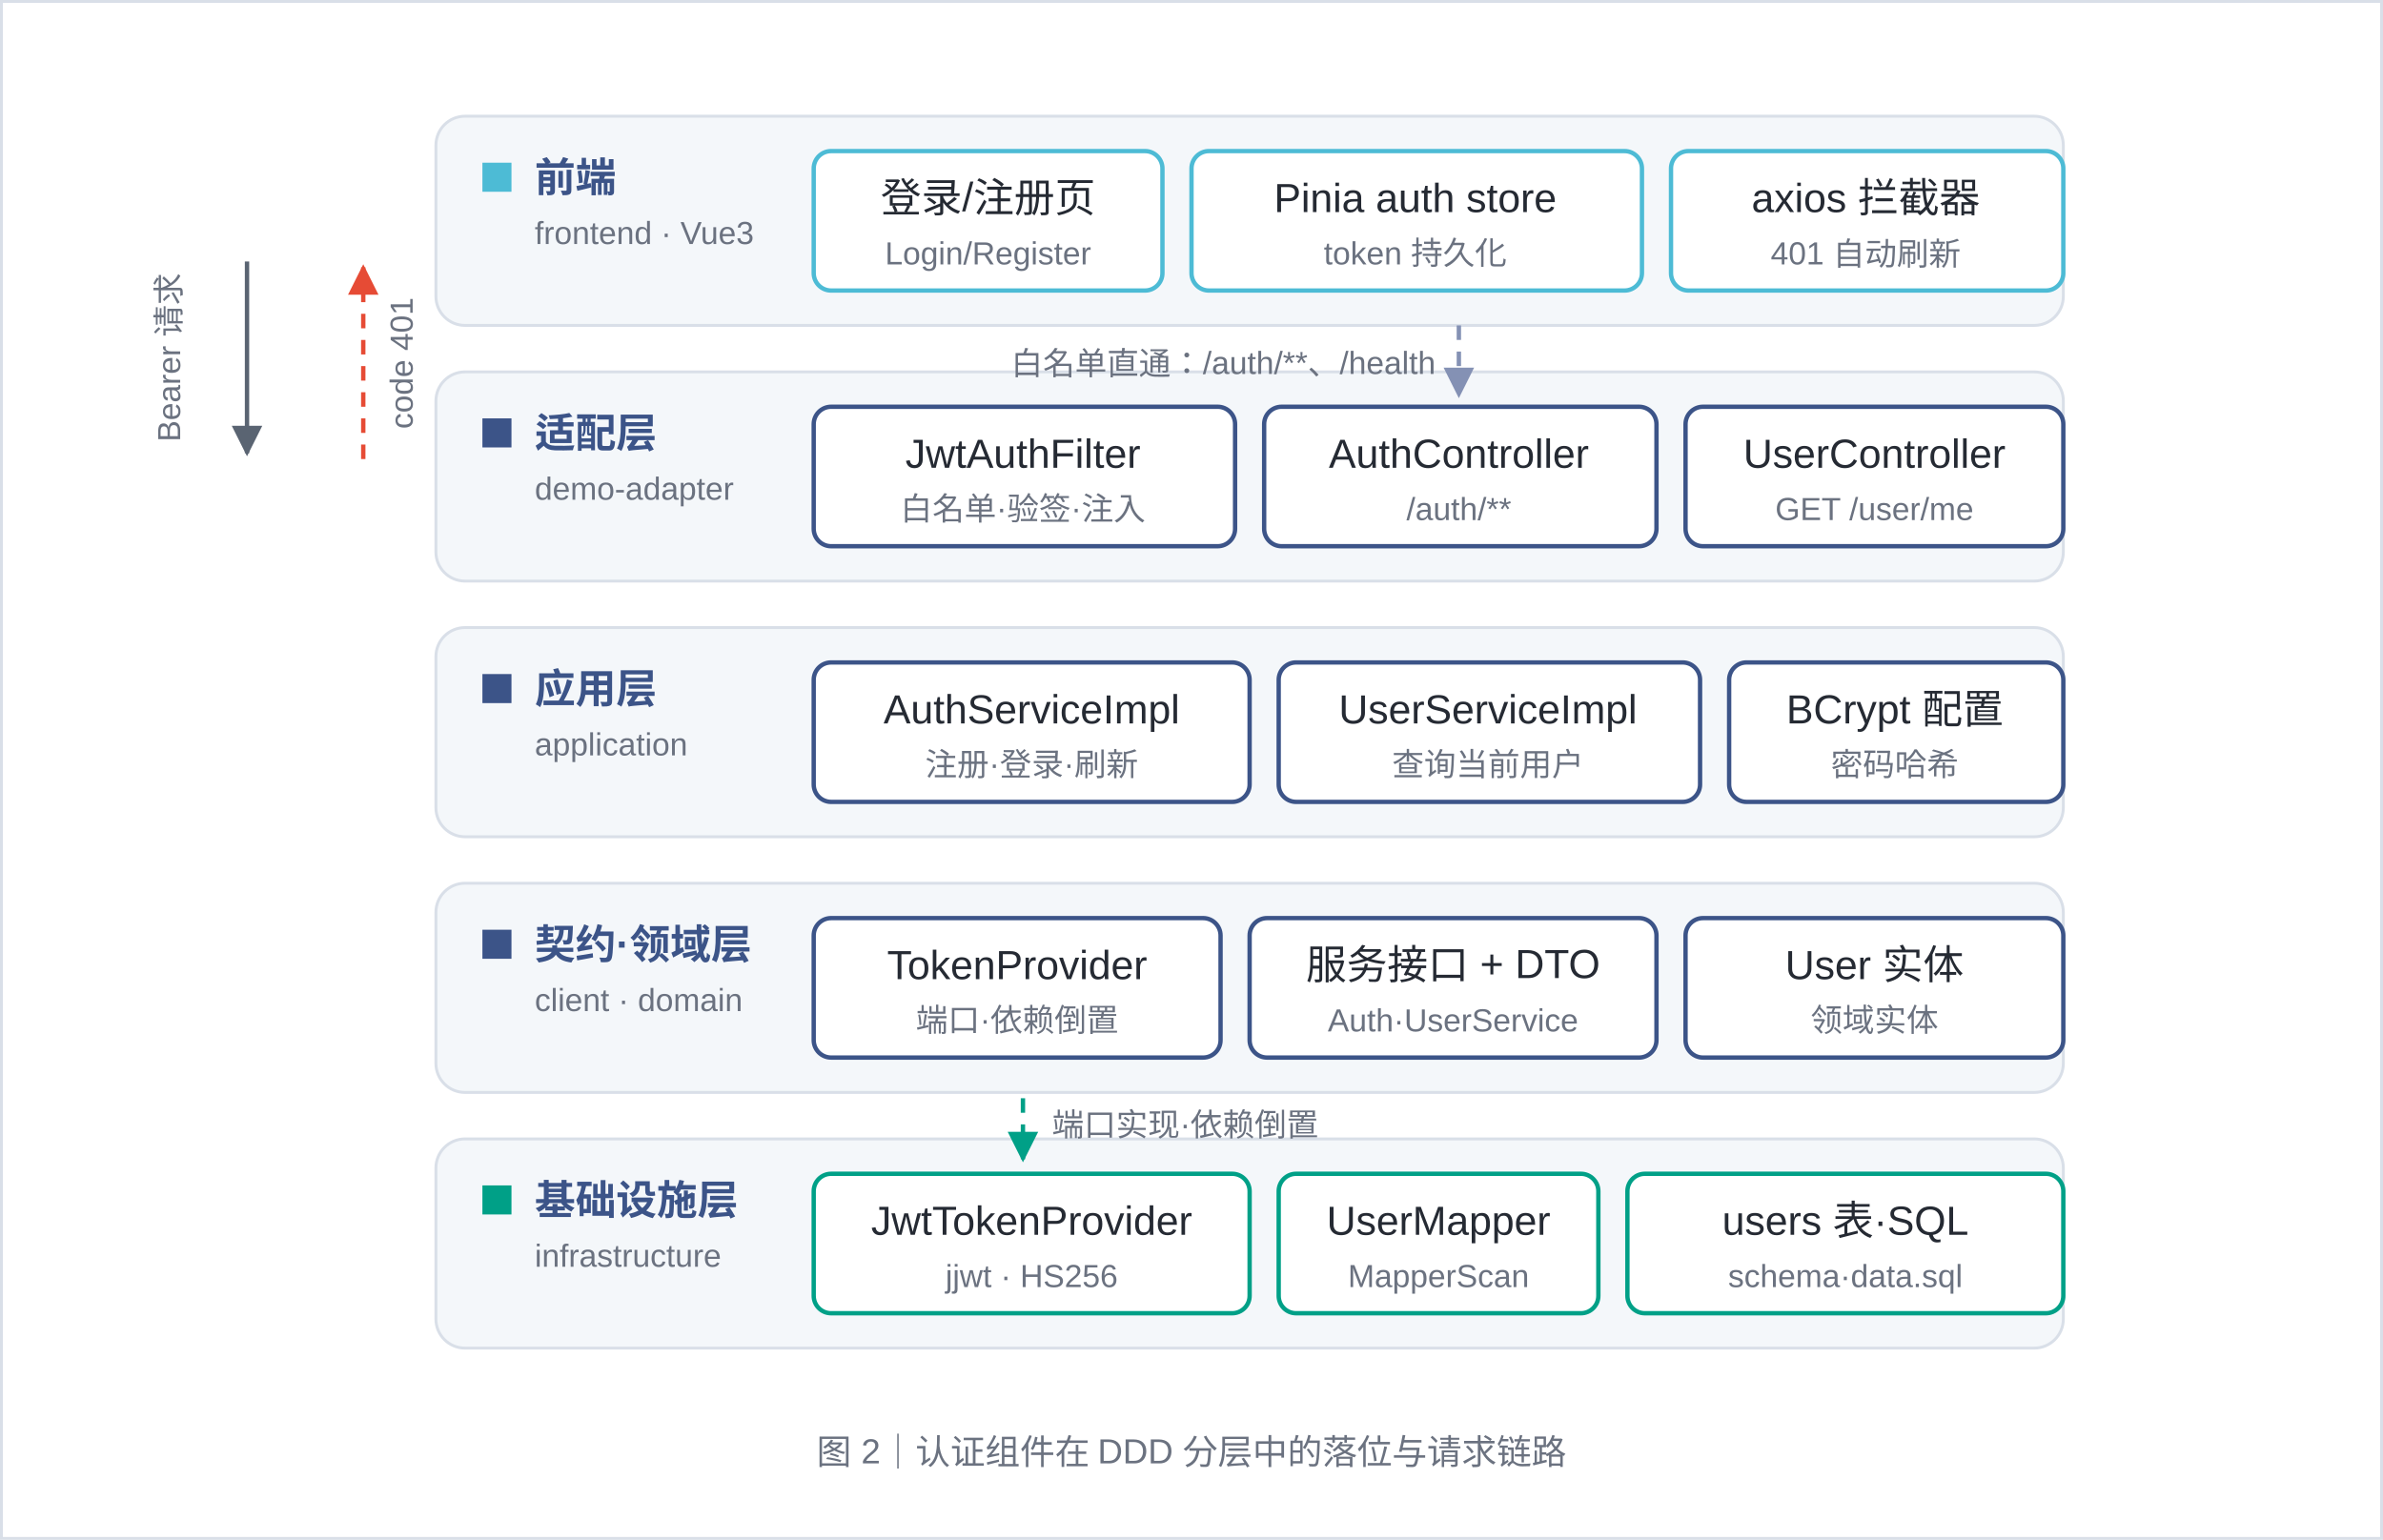
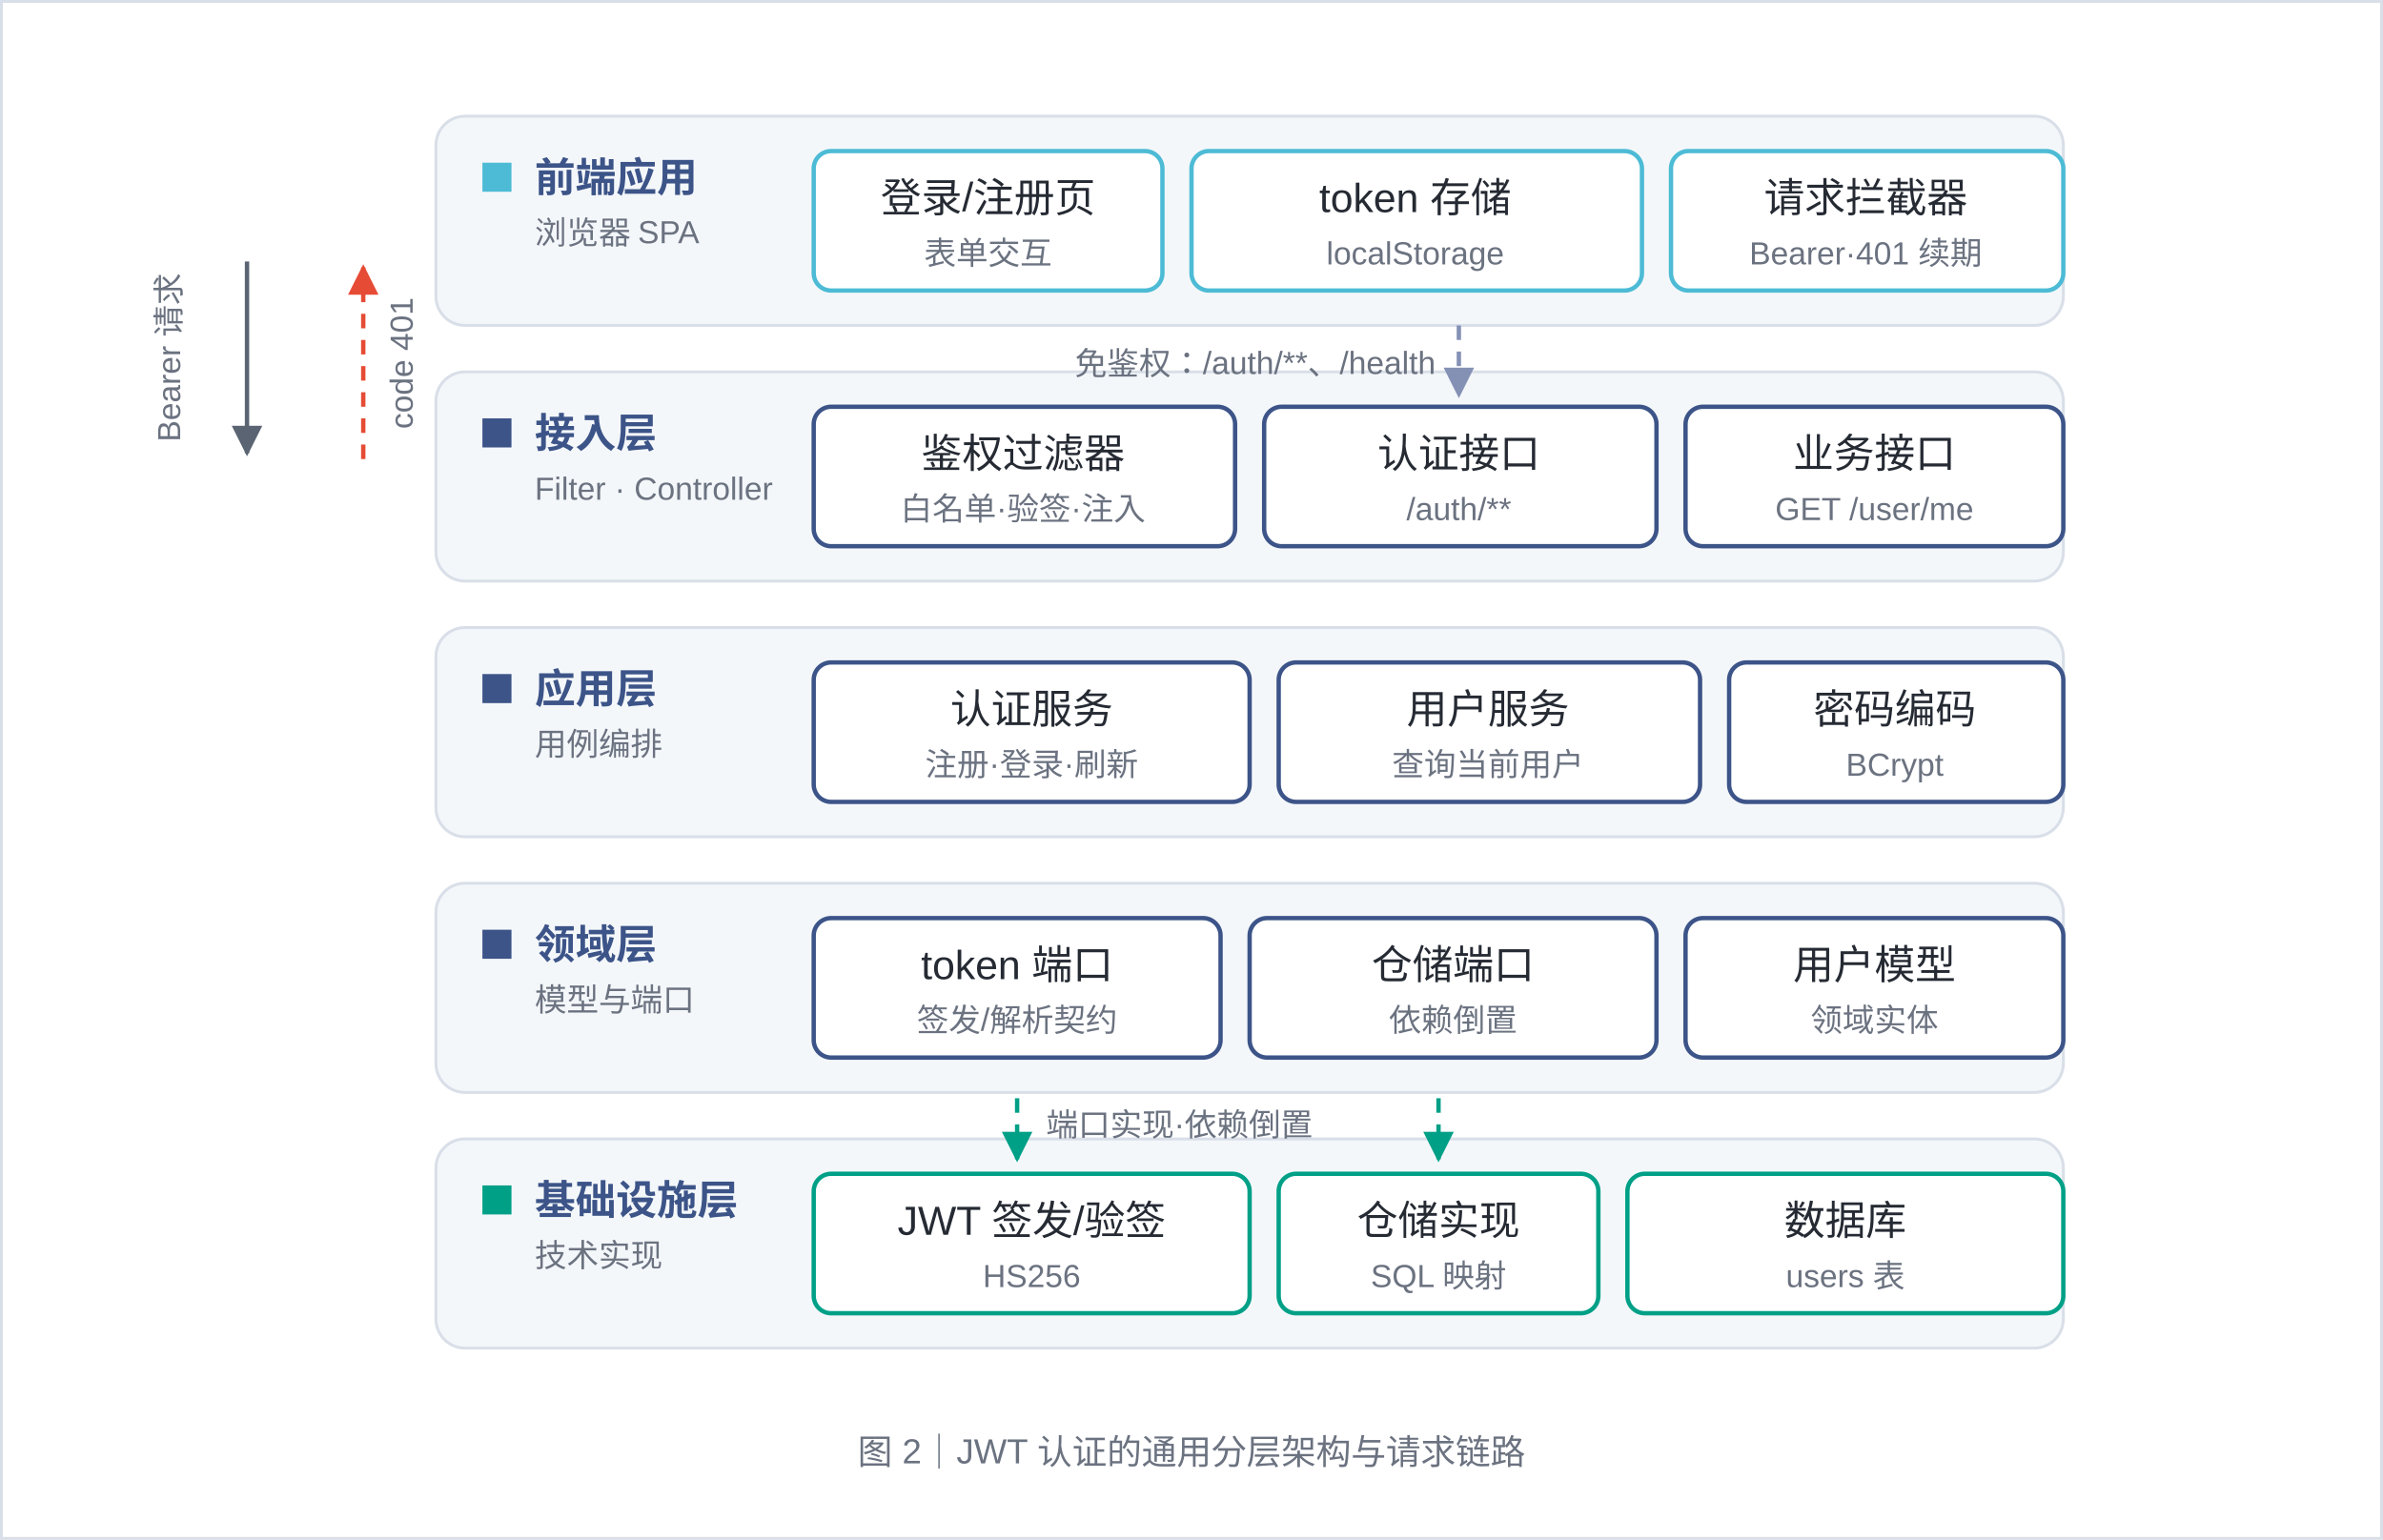
<svg xmlns="http://www.w3.org/2000/svg" viewBox="0 0 820 530" width="820" height="530" font-family="'Noto Sans SC','PingFang SC','Microsoft YaHei','Helvetica Neue',Arial,sans-serif">
  <rect width="820" height="530" fill="#FFFFFF" />
  <rect x="0.5" y="0.5" width="819" height="529" fill="none" stroke="#D9DFE8" />
  <defs>
    <marker id="arrowGray" viewBox="0 0 10 10" refX="9" refY="5" markerWidth="7" markerHeight="7" orient="auto-start-reverse">
      <path d="M0 0 L10 5 L0 10 z" fill="#5A6472" />
    </marker>
    <marker id="arrowRed" viewBox="0 0 10 10" refX="9" refY="5" markerWidth="7" markerHeight="7" orient="auto-start-reverse">
      <path d="M0 0 L10 5 L0 10 z" fill="#E64B35" />
    </marker>
    <marker id="arrowPurple" viewBox="0 0 10 10" refX="9" refY="5" markerWidth="7" markerHeight="7" orient="auto-start-reverse">
      <path d="M0 0 L10 5 L0 10 z" fill="#8491B4" />
    </marker>
    <marker id="arrowTeal" viewBox="0 0 10 10" refX="9" refY="5" markerWidth="7" markerHeight="7" orient="auto-start-reverse">
      <path d="M0 0 L10 5 L0 10 z" fill="#00A087" />
    </marker>
  </defs>
  <g fill="#F4F7FA" stroke="#D9DFE8">
    <rect x="150" y="40" width="560" height="72" rx="10" />
    <rect x="150" y="128" width="560" height="72" rx="10" />
    <rect x="150" y="216" width="560" height="72" rx="10" />
    <rect x="150" y="304" width="560" height="72" rx="10" />
    <rect x="150" y="392" width="560" height="72" rx="10" />
  </g>
  <g font-size="14" font-weight="600" fill="#3C5488">
    <rect x="166" y="56" width="10" height="10" fill="#4DBBD5" />
-     <text x="184" y="66">前端</text>
+     <text x="184" y="66">前端应用</text>
    <rect x="166" y="144" width="10" height="10" fill="#3C5488" />
-     <text x="184" y="154">适配层</text>
+     <text x="184" y="154">接入层</text>
    <rect x="166" y="232" width="10" height="10" fill="#3C5488" />
    <text x="184" y="242">应用层</text>
    <rect x="166" y="320" width="10" height="10" fill="#3C5488" />
-     <text x="184" y="330">契约·领域层</text>
+     <text x="184" y="330">领域层</text>
    <rect x="166" y="408" width="10" height="10" fill="#00A087" />
    <text x="184" y="418">基础设施层</text>
  </g>
  <g font-size="11" fill="#6B7280">
-     <text x="184" y="84">frontend · Vue3</text>
-     <text x="184" y="172">demo-adapter</text>
-     <text x="184" y="260">application</text>
-     <text x="184" y="348">client · domain</text>
-     <text x="184" y="436">infrastructure</text>
+     <text x="184" y="84">浏览器 SPA</text>
+     <text x="184" y="172">Filter · Controller</text>
+     <text x="184" y="260">用例编排</text>
+     <text x="184" y="348">模型与端口</text>
+     <text x="184" y="436">技术实现</text>
  </g>
  <g fill="#FFFFFF" stroke="#4DBBD5" stroke-width="1.5">
    <rect x="280" y="52" width="120" height="48" rx="6" />
    <rect x="410" y="52" width="155" height="48" rx="6" />
    <rect x="575" y="52" width="135" height="48" rx="6" />
  </g>
  <g text-anchor="middle" font-size="14" font-weight="500" fill="#252A33">
    <text x="340" y="73">登录/注册页</text>
-     <text x="487" y="73">Pinia auth store</text>
-     <text x="642" y="73">axios 拦截器</text>
+     <text x="487" y="73">token 存储</text>
+     <text x="642" y="73">请求拦截器</text>
  </g>
  <g text-anchor="middle" font-size="11" fill="#6B7280">
-     <text x="340" y="91">Login/Register</text>
-     <text x="487" y="91">token 持久化</text>
-     <text x="642" y="91">401 自动刷新</text>
+     <text x="340" y="91">表单交互</text>
+     <text x="487" y="91">localStorage</text>
+     <text x="642" y="91">Bearer·401 续期</text>
  </g>
  <g fill="#FFFFFF" stroke="#3C5488" stroke-width="1.5">
    <rect x="280" y="140" width="145" height="48" rx="6" />
    <rect x="435" y="140" width="135" height="48" rx="6" />
    <rect x="580" y="140" width="130" height="48" rx="6" />
  </g>
  <g text-anchor="middle" font-size="14" font-weight="500" fill="#252A33">
-     <text x="352" y="161">JwtAuthFilter</text>
-     <text x="502" y="161">AuthController</text>
-     <text x="645" y="161">UserController</text>
+     <text x="352" y="161">鉴权过滤器</text>
+     <text x="502" y="161">认证接口</text>
+     <text x="645" y="161">业务接口</text>
  </g>
  <g text-anchor="middle" font-size="11" fill="#6B7280">
    <text x="352" y="179">白名单·验签·注入</text>
    <text x="502" y="179">/auth/**</text>
    <text x="645" y="179">GET /user/me</text>
  </g>
  <g fill="#FFFFFF" stroke="#3C5488" stroke-width="1.5">
    <rect x="280" y="228" width="150" height="48" rx="6" />
    <rect x="440" y="228" width="145" height="48" rx="6" />
    <rect x="595" y="228" width="115" height="48" rx="6" />
  </g>
  <g text-anchor="middle" font-size="14" font-weight="500" fill="#252A33">
-     <text x="355" y="249">AuthServiceImpl</text>
-     <text x="512" y="249">UserServiceImpl</text>
-     <text x="652" y="249">BCrypt 配置</text>
+     <text x="355" y="249">认证服务</text>
+     <text x="512" y="249">用户服务</text>
+     <text x="652" y="249">密码编码</text>
  </g>
  <g text-anchor="middle" font-size="11" fill="#6B7280">
    <text x="355" y="267">注册·登录·刷新</text>
    <text x="512" y="267">查询当前用户</text>
-     <text x="652" y="267">密码哈希</text>
+     <text x="652" y="267">BCrypt</text>
  </g>
  <g fill="#FFFFFF" stroke="#3C5488" stroke-width="1.5">
    <rect x="280" y="316" width="140" height="48" rx="6" />
    <rect x="430" y="316" width="140" height="48" rx="6" />
    <rect x="580" y="316" width="130" height="48" rx="6" />
  </g>
  <g text-anchor="middle" font-size="14" font-weight="500" fill="#252A33">
-     <text x="350" y="337">TokenProvider</text>
-     <text x="500" y="337">服务接口 + DTO</text>
-     <text x="645" y="337">User 实体</text>
+     <text x="350" y="337">token 端口</text>
+     <text x="500" y="337">仓储端口</text>
+     <text x="645" y="337">用户模型</text>
  </g>
  <g text-anchor="middle" font-size="11" fill="#6B7280">
-     <text x="350" y="355">端口·依赖倒置</text>
-     <text x="500" y="355">Auth·UserService</text>
+     <text x="350" y="355">签发/解析契约</text>
+     <text x="500" y="355">依赖倒置</text>
    <text x="645" y="355">领域实体</text>
  </g>
  <g fill="#FFFFFF" stroke="#00A087" stroke-width="1.5">
    <rect x="280" y="404" width="150" height="48" rx="6" />
    <rect x="440" y="404" width="110" height="48" rx="6" />
    <rect x="560" y="404" width="150" height="48" rx="6" />
  </g>
  <g text-anchor="middle" font-size="14" font-weight="500" fill="#252A33">
-     <text x="355" y="425">JwtTokenProvider</text>
-     <text x="495" y="425">UserMapper</text>
-     <text x="635" y="425">users 表·SQL</text>
+     <text x="355" y="425">JWT 签发/验签</text>
+     <text x="495" y="425">仓储实现</text>
+     <text x="635" y="425">数据库</text>
  </g>
  <g text-anchor="middle" font-size="11" fill="#6B7280">
-     <text x="355" y="443">jjwt · HS256</text>
-     <text x="495" y="443">MapperScan</text>
-     <text x="635" y="443">schema·data.sql</text>
+     <text x="355" y="443">HS256</text>
+     <text x="495" y="443">SQL 映射</text>
+     <text x="635" y="443">users 表</text>
  </g>
  <line x1="85" y1="90" x2="85" y2="156" stroke="#5A6472" stroke-width="1.5" marker-end="url(#arrowGray)" />
  <text transform="rotate(-90 62 123)" x="62" y="123" text-anchor="middle" font-size="11" fill="#6B7280">Bearer 请求</text>
  <line x1="125" y1="158" x2="125" y2="92" stroke="#E64B35" stroke-width="1.5" stroke-dasharray="5 4" marker-end="url(#arrowRed)" />
  <text transform="rotate(-90 142 125)" x="142" y="125" text-anchor="middle" font-size="11" fill="#6B7280">code 401</text>
  <line x1="502" y1="112" x2="502" y2="136" stroke="#8491B4" stroke-width="1.5" stroke-dasharray="5 4" marker-end="url(#arrowPurple)" />
-   <text x="494" y="129" text-anchor="end" font-size="11" fill="#6B7280">白名单直通：/auth/**、/health</text>
-   <line x1="352" y1="378" x2="352" y2="399" stroke="#00A087" stroke-width="1.5" stroke-dasharray="5 4" marker-end="url(#arrowTeal)" />
-   <text x="362" y="391" font-size="11" fill="#6B7280">端口实现·依赖倒置</text>
-   <text x="410" y="504" text-anchor="middle" font-size="12" fill="#6B7280">图 2｜认证组件在 DDD 分层中的落位与请求链路</text>
+   <text x="494" y="129" text-anchor="end" font-size="11" fill="#6B7280">免鉴权：/auth/**、/health</text>
+   <line x1="350" y1="378" x2="350" y2="399" stroke="#00A087" stroke-width="1.5" stroke-dasharray="5 4" marker-end="url(#arrowTeal)" />
+   <line x1="495" y1="378" x2="495" y2="399" stroke="#00A087" stroke-width="1.5" stroke-dasharray="5 4" marker-end="url(#arrowTeal)" />
+   <text x="360" y="391" font-size="11" fill="#6B7280">端口实现·依赖倒置</text>
+   <text x="410" y="504" text-anchor="middle" font-size="12" fill="#6B7280">图 2｜JWT 认证的通用分层架构与请求链路</text>
</svg>
